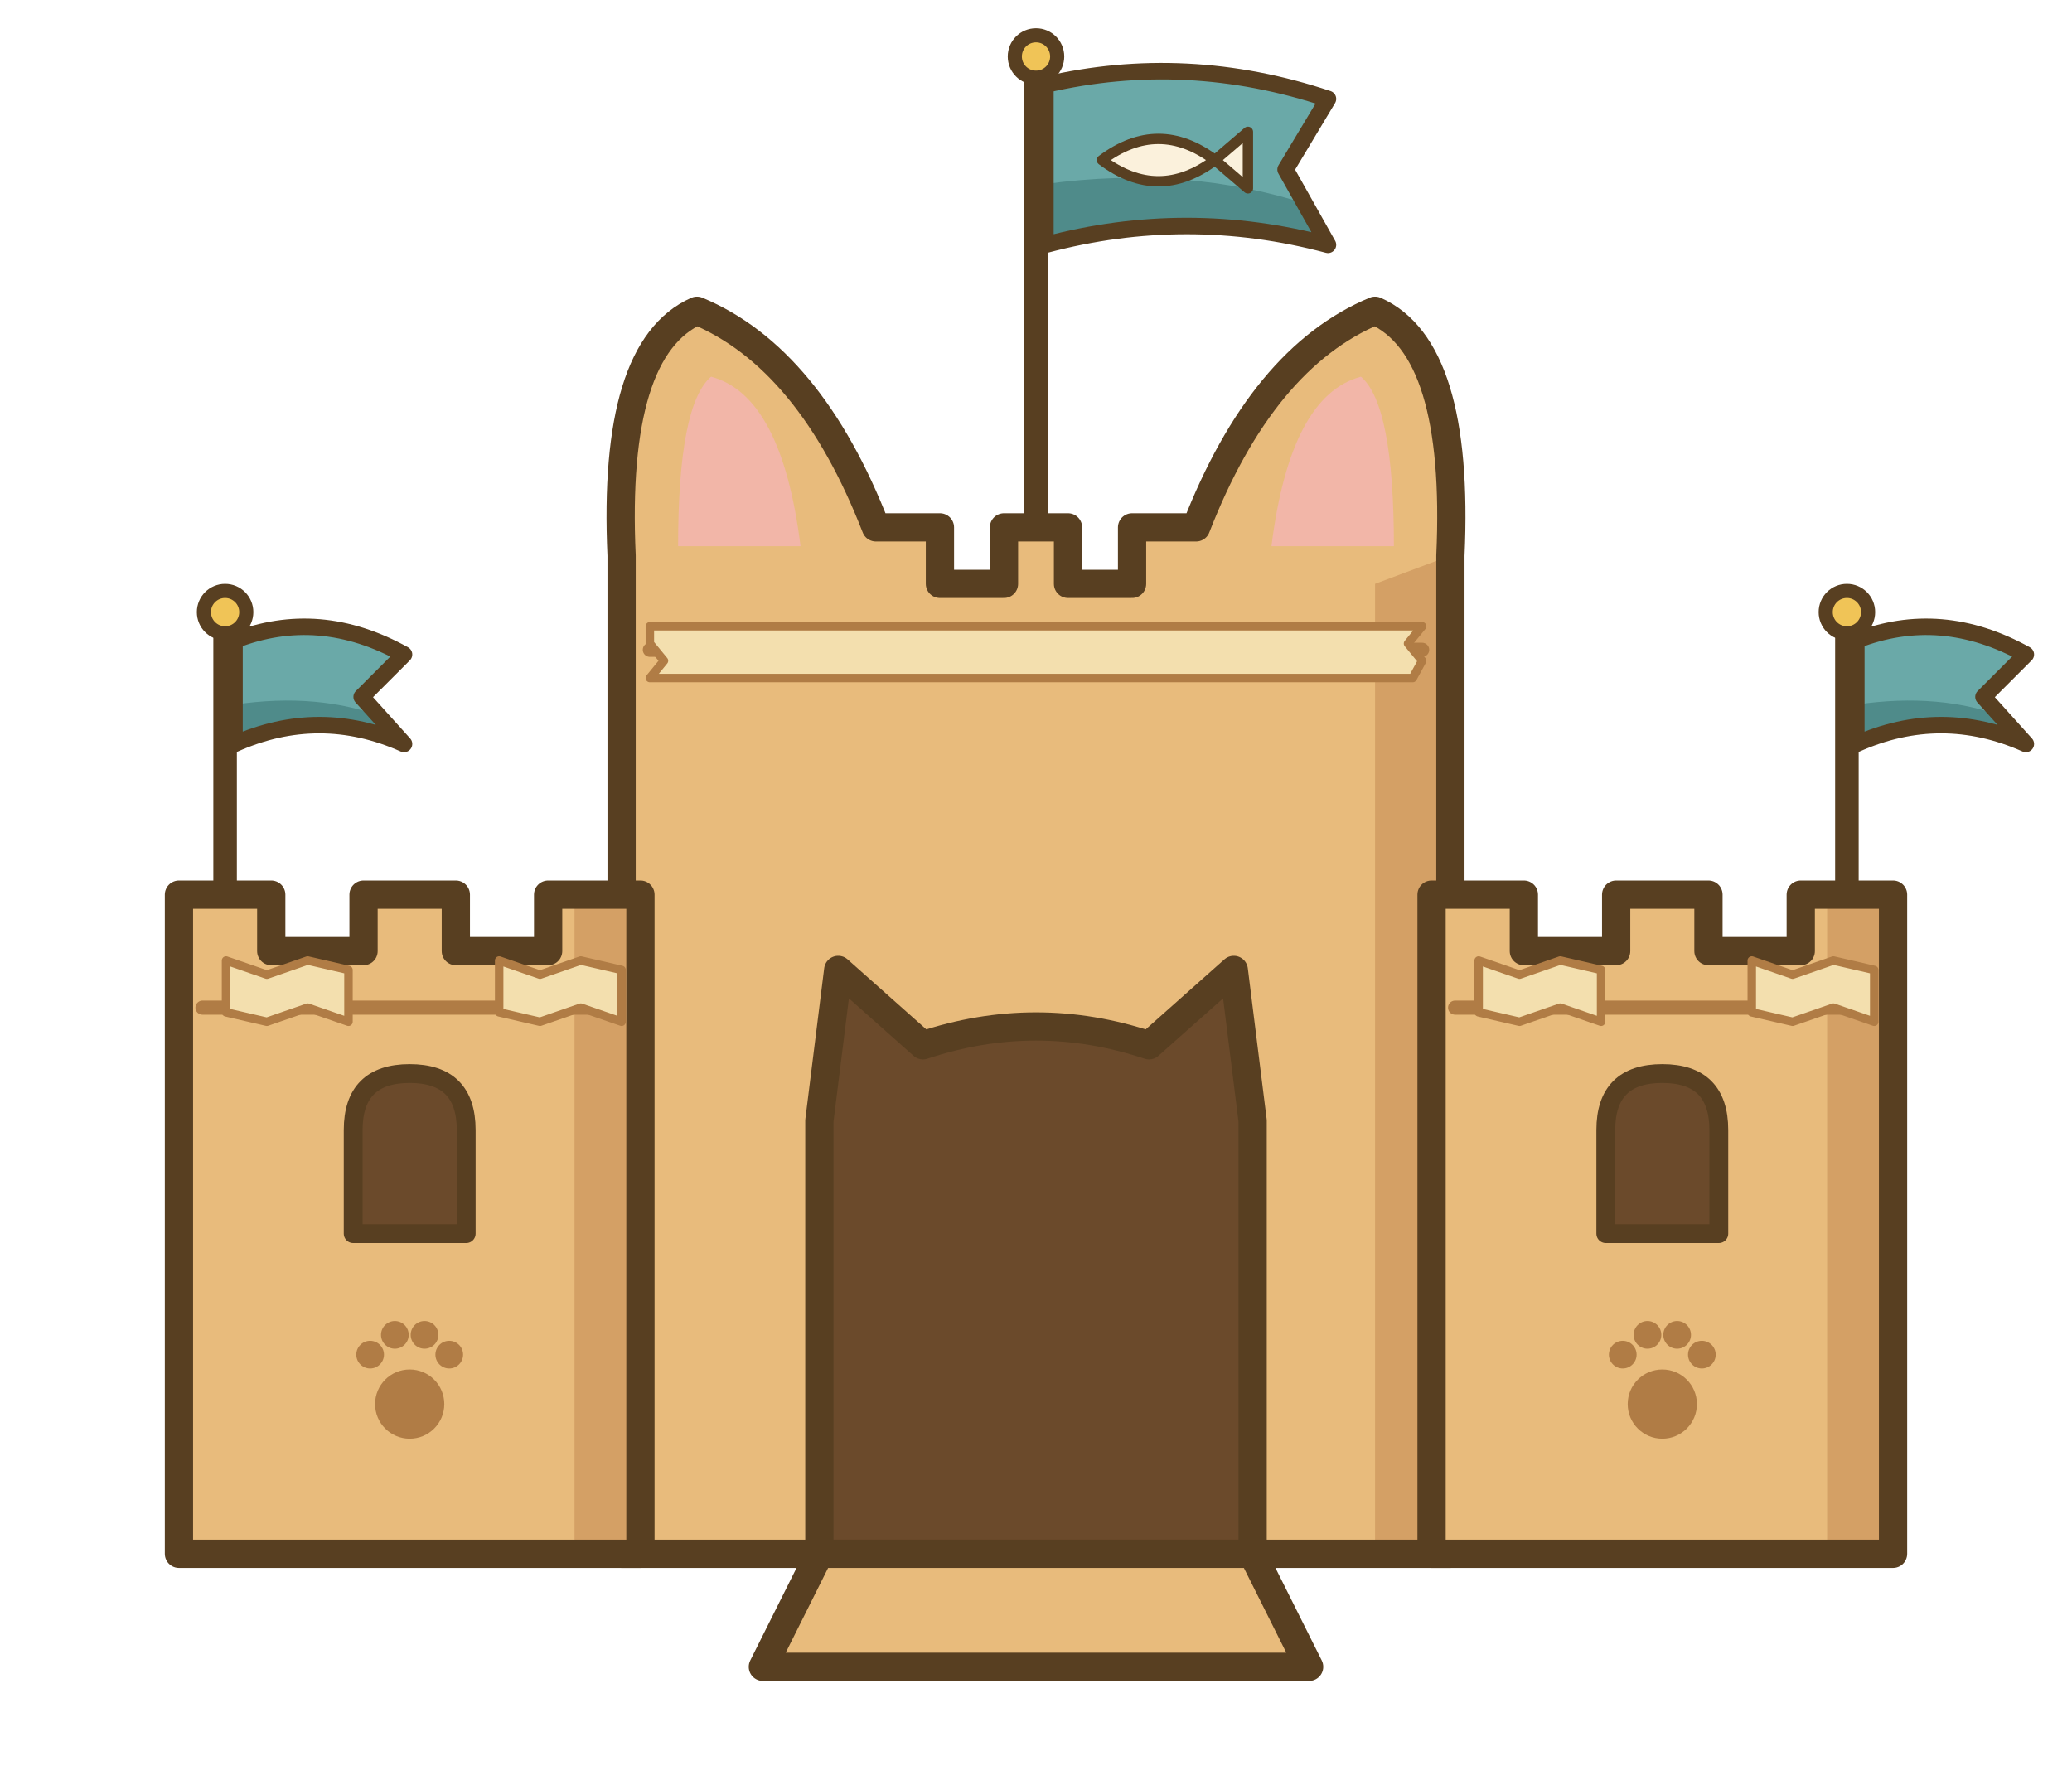
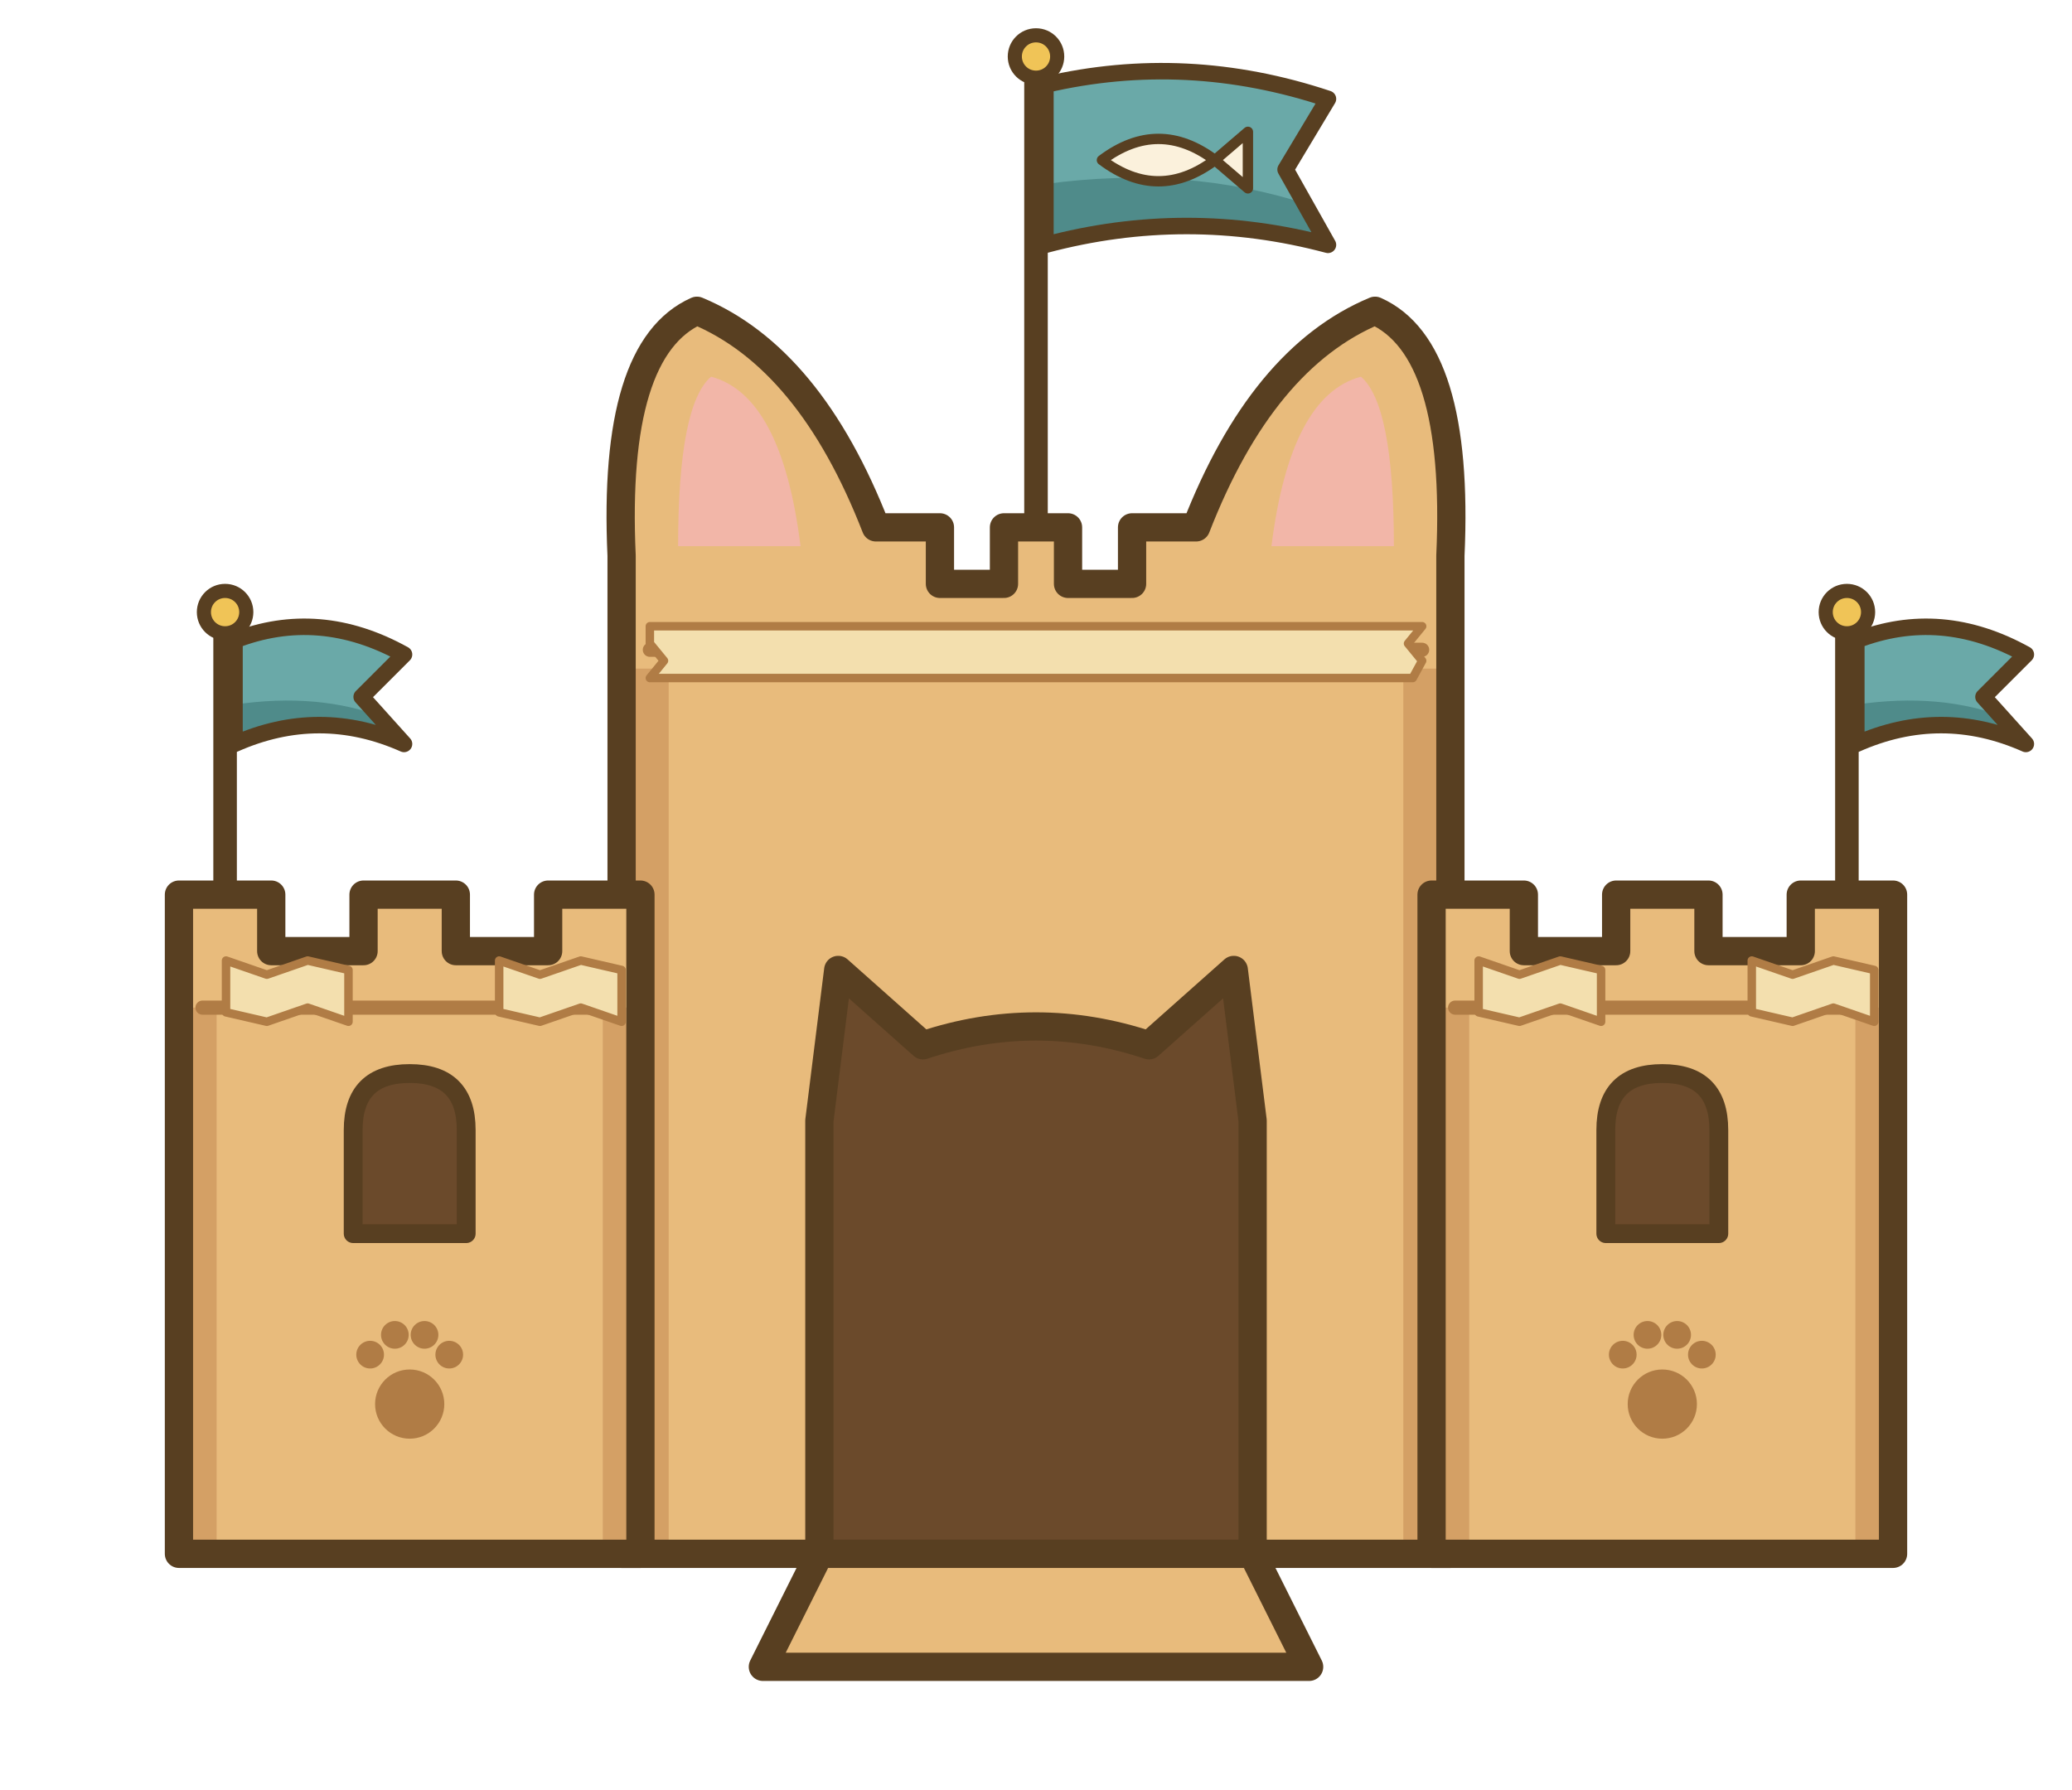
<svg xmlns="http://www.w3.org/2000/svg" width="440" height="380" viewBox="0 0 440 380">
  <path d="M220 122 L220 16" fill="none" stroke="#583f21" stroke-width="5" stroke-linejoin="round" stroke-linecap="round" />
  <path d="M220 7.5 C222.49 7.5 224.5 9.51 224.5 12 C224.5 14.49 222.49 16.5 220 16.5 C217.51 16.5 215.5 14.49 215.5 12 C215.5 9.51 217.51 7.5 220 7.5 Z" fill="#f0c457" stroke="#583f21" stroke-width="3" stroke-linejoin="round" stroke-linecap="round" />
  <path d="M222 18 Q252 11 282 21 L273 36 L282 52 Q252 44 222 52 Z" fill="#6aa9a8" />
  <path d="M222 39.08 Q252 35 278 43.5 L282 52 Q252 44 222 52 Z" fill="#4f8b8a" />
  <path d="M234 34 Q246 25 258 34 Q246 43 234 34 Z M258 34 L265 28 L265 40 Z" fill="#fbf1dc" stroke="#583f21" stroke-width="2.2" stroke-linejoin="round" stroke-linecap="round" />
  <path d="M222 18 Q252 11 282 21 L273 36 L282 52 Q252 44 222 52 Z" fill="none" stroke="#583f21" stroke-width="3.5" stroke-linejoin="round" stroke-linecap="round" />
  <path d="M132 330 L132 118 Q130 74 148 66 Q172 76 186 112 L186 112 L199.6 112 L199.6 124 L213.2 124 L213.2 112 L226.8 112 L226.8 124 L240.4 124 L240.4 112 L254 112 L254 112 Q268 76 292 66 Q310 74 308 118 L308 330 Z" fill="#e8bb7c" />
-   <path d="M292 124 L308 118 L308 330 L292 330 Z" fill="#d4a065" />
+   <path d="M132 142 L142 142 L142 330 L132 330 Z" fill="#d4a065" />
+   <path d="M298 142 L308 142 L308 330 L298 330 Z" fill="#d4a065" />
  <path d="M144 116 Q144 86 151 80 Q166 84 170 116 Z" fill="#f2b6a8" />
  <path d="M296 116 Q296 86 289 80 Q274 84 270 116 Z" fill="#f2b6a8" />
  <path d="M138 138 L302 138" fill="none" stroke="#b07c45" stroke-width="3" stroke-linejoin="round" stroke-linecap="round" />
  <path d="M132 330 L132 118 Q130 74 148 66 Q172 76 186 112 L186 112 L199.6 112 L199.6 124 L213.2 124 L213.2 112 L226.8 112 L226.8 124 L240.4 124 L240.4 112 L254 112 L254 112 Q268 76 292 66 Q310 74 308 118 L308 330 Z" fill="none" stroke="#583f21" stroke-width="6" stroke-linejoin="round" stroke-linecap="round" />
  <path d="M47.8 198 L47.8 134" fill="none" stroke="#583f21" stroke-width="5" stroke-linejoin="round" stroke-linecap="round" />
  <path d="M47.8 125.5 C50.29 125.5 52.3 127.51 52.3 130 C52.3 132.49 50.29 134.5 47.8 134.5 C45.31 134.5 43.3 132.49 43.3 130 C43.3 127.51 45.31 125.5 47.8 125.5 Z" fill="#f0c457" stroke="#583f21" stroke-width="3" stroke-linejoin="round" stroke-linecap="round" />
  <path d="M49.8 136 Q67.8 129 85.8 139 L76.8 148 L85.8 158 Q67.8 150 49.8 158 Z" fill="#6aa9a8" />
  <path d="M49.8 149.64 Q67.8 147 81.8 152.5 L85.8 158 Q67.8 150 49.8 158 Z" fill="#4f8b8a" />
  <path d="M49.8 136 Q67.8 129 85.8 139 L76.8 148 L85.8 158 Q67.8 150 49.8 158 Z" fill="none" stroke="#583f21" stroke-width="3.5" stroke-linejoin="round" stroke-linecap="round" />
  <path d="M38 330 L38 190 L38 190 L57.6 190 L57.6 202 L77.2 202 L77.2 190 L96.8 190 L96.8 202 L116.4 202 L116.4 190 L136 190 L136 330 Z" fill="#e8bb7c" />
-   <path d="M122 192 L136 190 L136 330 L122 330 Z" fill="#d4a065" />
+   <path d="M38 214 L46 214 L46 330 L38 330 Z" fill="#d4a065" />
+   <path d="M128 214 L136 214 L136 330 L128 330 Z" fill="#d4a065" />
  <path d="M43 214 L131 214" fill="none" stroke="#b07c45" stroke-width="3" stroke-linejoin="round" stroke-linecap="round" />
  <path d="M75 262 L75 240 Q75 228 87 228 Q99 228 99 240 L99 262 Z" fill="#6b4a2b" stroke="#583f21" stroke-width="4" stroke-linejoin="round" stroke-linecap="round" />
  <path d="M87 290.85 C91.06 290.85 94.35 294.14 94.35 298.2 C94.35 302.26 91.06 305.55 87 305.55 C82.94 305.55 79.65 302.26 79.65 298.2 C79.65 294.14 82.94 290.85 87 290.85 Z" fill="#b07c45" />
  <path d="M78.6 284.76 C80.22 284.76 81.54 286.08 81.54 287.7 C81.54 289.32 80.22 290.64 78.6 290.64 C76.98 290.64 75.66 289.32 75.66 287.7 C75.66 286.08 76.98 284.76 78.6 284.76 Z" fill="#b07c45" />
  <path d="M83.85 280.56 C85.47 280.56 86.79 281.88 86.79 283.5 C86.79 285.12 85.47 286.44 83.85 286.44 C82.23 286.44 80.91 285.12 80.91 283.5 C80.91 281.88 82.23 280.56 83.85 280.56 Z" fill="#b07c45" />
  <path d="M90.15 280.56 C91.77 280.56 93.09 281.88 93.09 283.5 C93.09 285.12 91.77 286.44 90.15 286.44 C88.53 286.44 87.21 285.12 87.21 283.5 C87.21 281.88 88.53 280.56 90.15 280.56 Z" fill="#b07c45" />
  <path d="M95.4 284.76 C97.02 284.76 98.34 286.08 98.34 287.7 C98.34 289.32 97.02 290.64 95.4 290.64 C93.78 290.64 92.46 289.32 92.46 287.7 C92.46 286.08 93.78 284.76 95.4 284.76 Z" fill="#b07c45" />
  <path d="M38 330 L38 190 L38 190 L57.6 190 L57.6 202 L77.2 202 L77.2 190 L96.8 190 L96.8 202 L116.4 202 L116.4 190 L136 190 L136 330 Z" fill="none" stroke="#583f21" stroke-width="6" stroke-linejoin="round" stroke-linecap="round" />
  <path d="M392.2 198 L392.2 134" fill="none" stroke="#583f21" stroke-width="5" stroke-linejoin="round" stroke-linecap="round" />
  <path d="M392.2 125.5 C394.69 125.5 396.7 127.51 396.7 130 C396.7 132.49 394.69 134.5 392.2 134.5 C389.71 134.5 387.7 132.49 387.7 130 C387.7 127.51 389.71 125.5 392.2 125.5 Z" fill="#f0c457" stroke="#583f21" stroke-width="3" stroke-linejoin="round" stroke-linecap="round" />
  <path d="M394.2 136 Q412.2 129 430.2 139 L421.2 148 L430.2 158 Q412.2 150 394.2 158 Z" fill="#6aa9a8" />
  <path d="M394.2 149.64 Q412.2 147 426.2 152.5 L430.2 158 Q412.2 150 394.2 158 Z" fill="#4f8b8a" />
  <path d="M394.2 136 Q412.2 129 430.2 139 L421.2 148 L430.2 158 Q412.2 150 394.2 158 Z" fill="none" stroke="#583f21" stroke-width="3.5" stroke-linejoin="round" stroke-linecap="round" />
  <path d="M304 330 L304 190 L304 190 L323.6 190 L323.6 202 L343.2 202 L343.2 190 L362.8 190 L362.8 202 L382.4 202 L382.4 190 L402 190 L402 330 Z" fill="#e8bb7c" />
-   <path d="M388 192 L402 190 L402 330 L388 330 Z" fill="#d4a065" />
+   <path d="M304 214 L312 214 L312 330 L304 330 Z" fill="#d4a065" />
+   <path d="M394 214 L402 214 L402 330 L394 330 Z" fill="#d4a065" />
  <path d="M309 214 L397 214" fill="none" stroke="#b07c45" stroke-width="3" stroke-linejoin="round" stroke-linecap="round" />
  <path d="M341 262 L341 240 Q341 228 353 228 Q365 228 365 240 L365 262 Z" fill="#6b4a2b" stroke="#583f21" stroke-width="4" stroke-linejoin="round" stroke-linecap="round" />
  <path d="M353 290.85 C357.06 290.85 360.35 294.14 360.35 298.2 C360.35 302.26 357.06 305.55 353 305.55 C348.94 305.55 345.65 302.26 345.65 298.2 C345.65 294.14 348.94 290.85 353 290.85 Z" fill="#b07c45" />
  <path d="M344.6 284.76 C346.22 284.76 347.54 286.08 347.54 287.7 C347.54 289.32 346.22 290.64 344.6 290.64 C342.98 290.64 341.66 289.32 341.66 287.7 C341.66 286.08 342.98 284.76 344.6 284.76 Z" fill="#b07c45" />
  <path d="M349.85 280.56 C351.47 280.56 352.79 281.88 352.79 283.5 C352.79 285.12 351.47 286.44 349.85 286.44 C348.23 286.44 346.91 285.12 346.91 283.5 C346.91 281.88 348.23 280.56 349.85 280.56 Z" fill="#b07c45" />
  <path d="M356.15 280.56 C357.77 280.56 359.09 281.88 359.09 283.5 C359.09 285.12 357.77 286.44 356.15 286.44 C354.53 286.44 353.21 285.12 353.21 283.5 C353.21 281.88 354.53 280.56 356.15 280.56 Z" fill="#b07c45" />
  <path d="M361.4 284.76 C363.02 284.76 364.34 286.08 364.34 287.7 C364.34 289.32 363.02 290.64 361.4 290.64 C359.78 290.64 358.46 289.32 358.46 287.7 C358.46 286.08 359.78 284.76 361.4 284.76 Z" fill="#b07c45" />
  <path d="M304 330 L304 190 L304 190 L323.6 190 L323.6 202 L343.2 202 L343.2 190 L362.8 190 L362.8 202 L382.4 202 L382.4 190 L402 190 L402 330 Z" fill="none" stroke="#583f21" stroke-width="6" stroke-linejoin="round" stroke-linecap="round" />
  <path d="M138 133 L302 133 L299 136.67 L302 140.33 L300 144 L138 144 L141 140.33 L138 136.67 Z" fill="#f3dfae" stroke="#b07c45" stroke-width="1.8" stroke-linejoin="round" stroke-linecap="round" />
  <path d="M48 204 L56.67 207 L65.33 204 L74 206 L74 217 L65.33 214 L56.67 217 L48 215 Z" fill="#f3dfae" stroke="#b07c45" stroke-width="1.8" stroke-linejoin="round" stroke-linecap="round" />
  <path d="M106 204 L114.67 207 L123.33 204 L132 206 L132 217 L123.33 214 L114.67 217 L106 215 Z" fill="#f3dfae" stroke="#b07c45" stroke-width="1.8" stroke-linejoin="round" stroke-linecap="round" />
  <path d="M314 204 L322.67 207 L331.33 204 L340 206 L340 217 L331.33 214 L322.67 217 L314 215 Z" fill="#f3dfae" stroke="#b07c45" stroke-width="1.8" stroke-linejoin="round" stroke-linecap="round" />
  <path d="M372 204 L380.67 207 L389.33 204 L398 206 L398 217 L389.33 214 L380.67 217 L372 215 Z" fill="#f3dfae" stroke="#b07c45" stroke-width="1.8" stroke-linejoin="round" stroke-linecap="round" />
  <path d="M174 330 L174 238 L178 206 L196 222 Q220 214 244 222 L262 206 L266 238 L266 330 Z" fill="#6b4a2b" stroke="#583f21" stroke-width="6" stroke-linejoin="round" stroke-linecap="round" />
  <path d="M174 330 L266 330 L278 354 L162 354 Z" fill="#e8bb7c" stroke="#583f21" stroke-width="6" stroke-linejoin="round" stroke-linecap="round" />
</svg>
